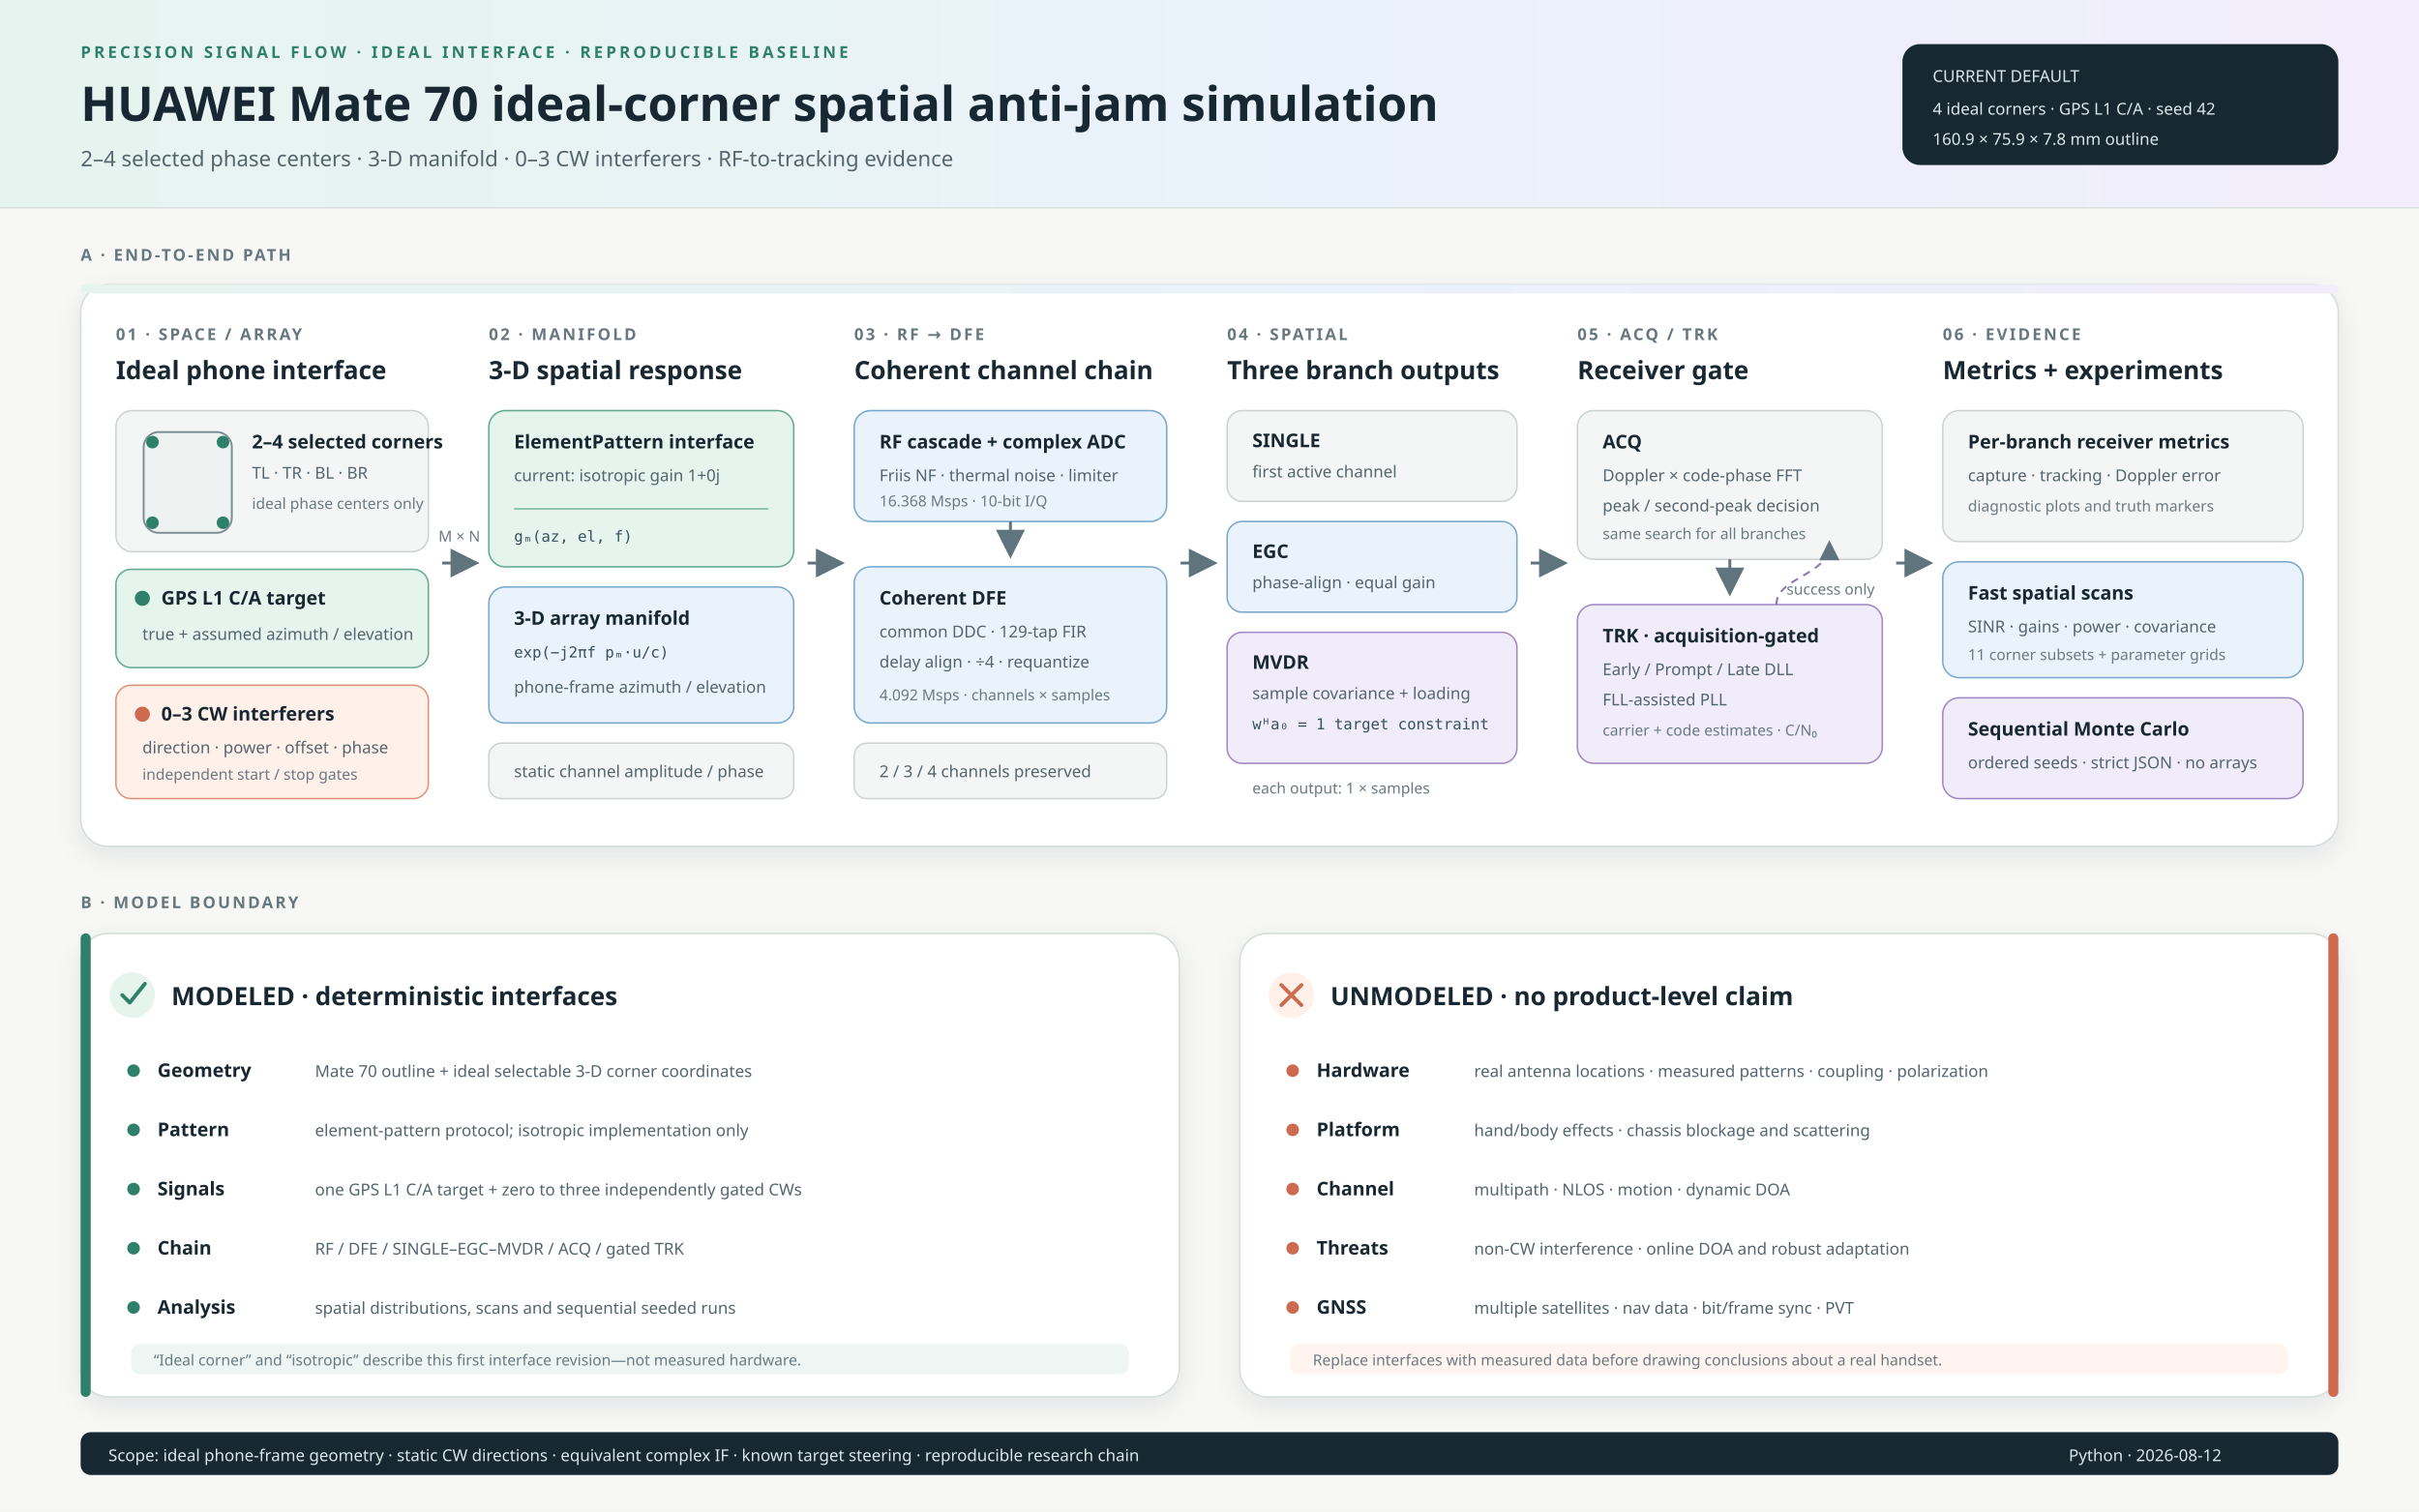
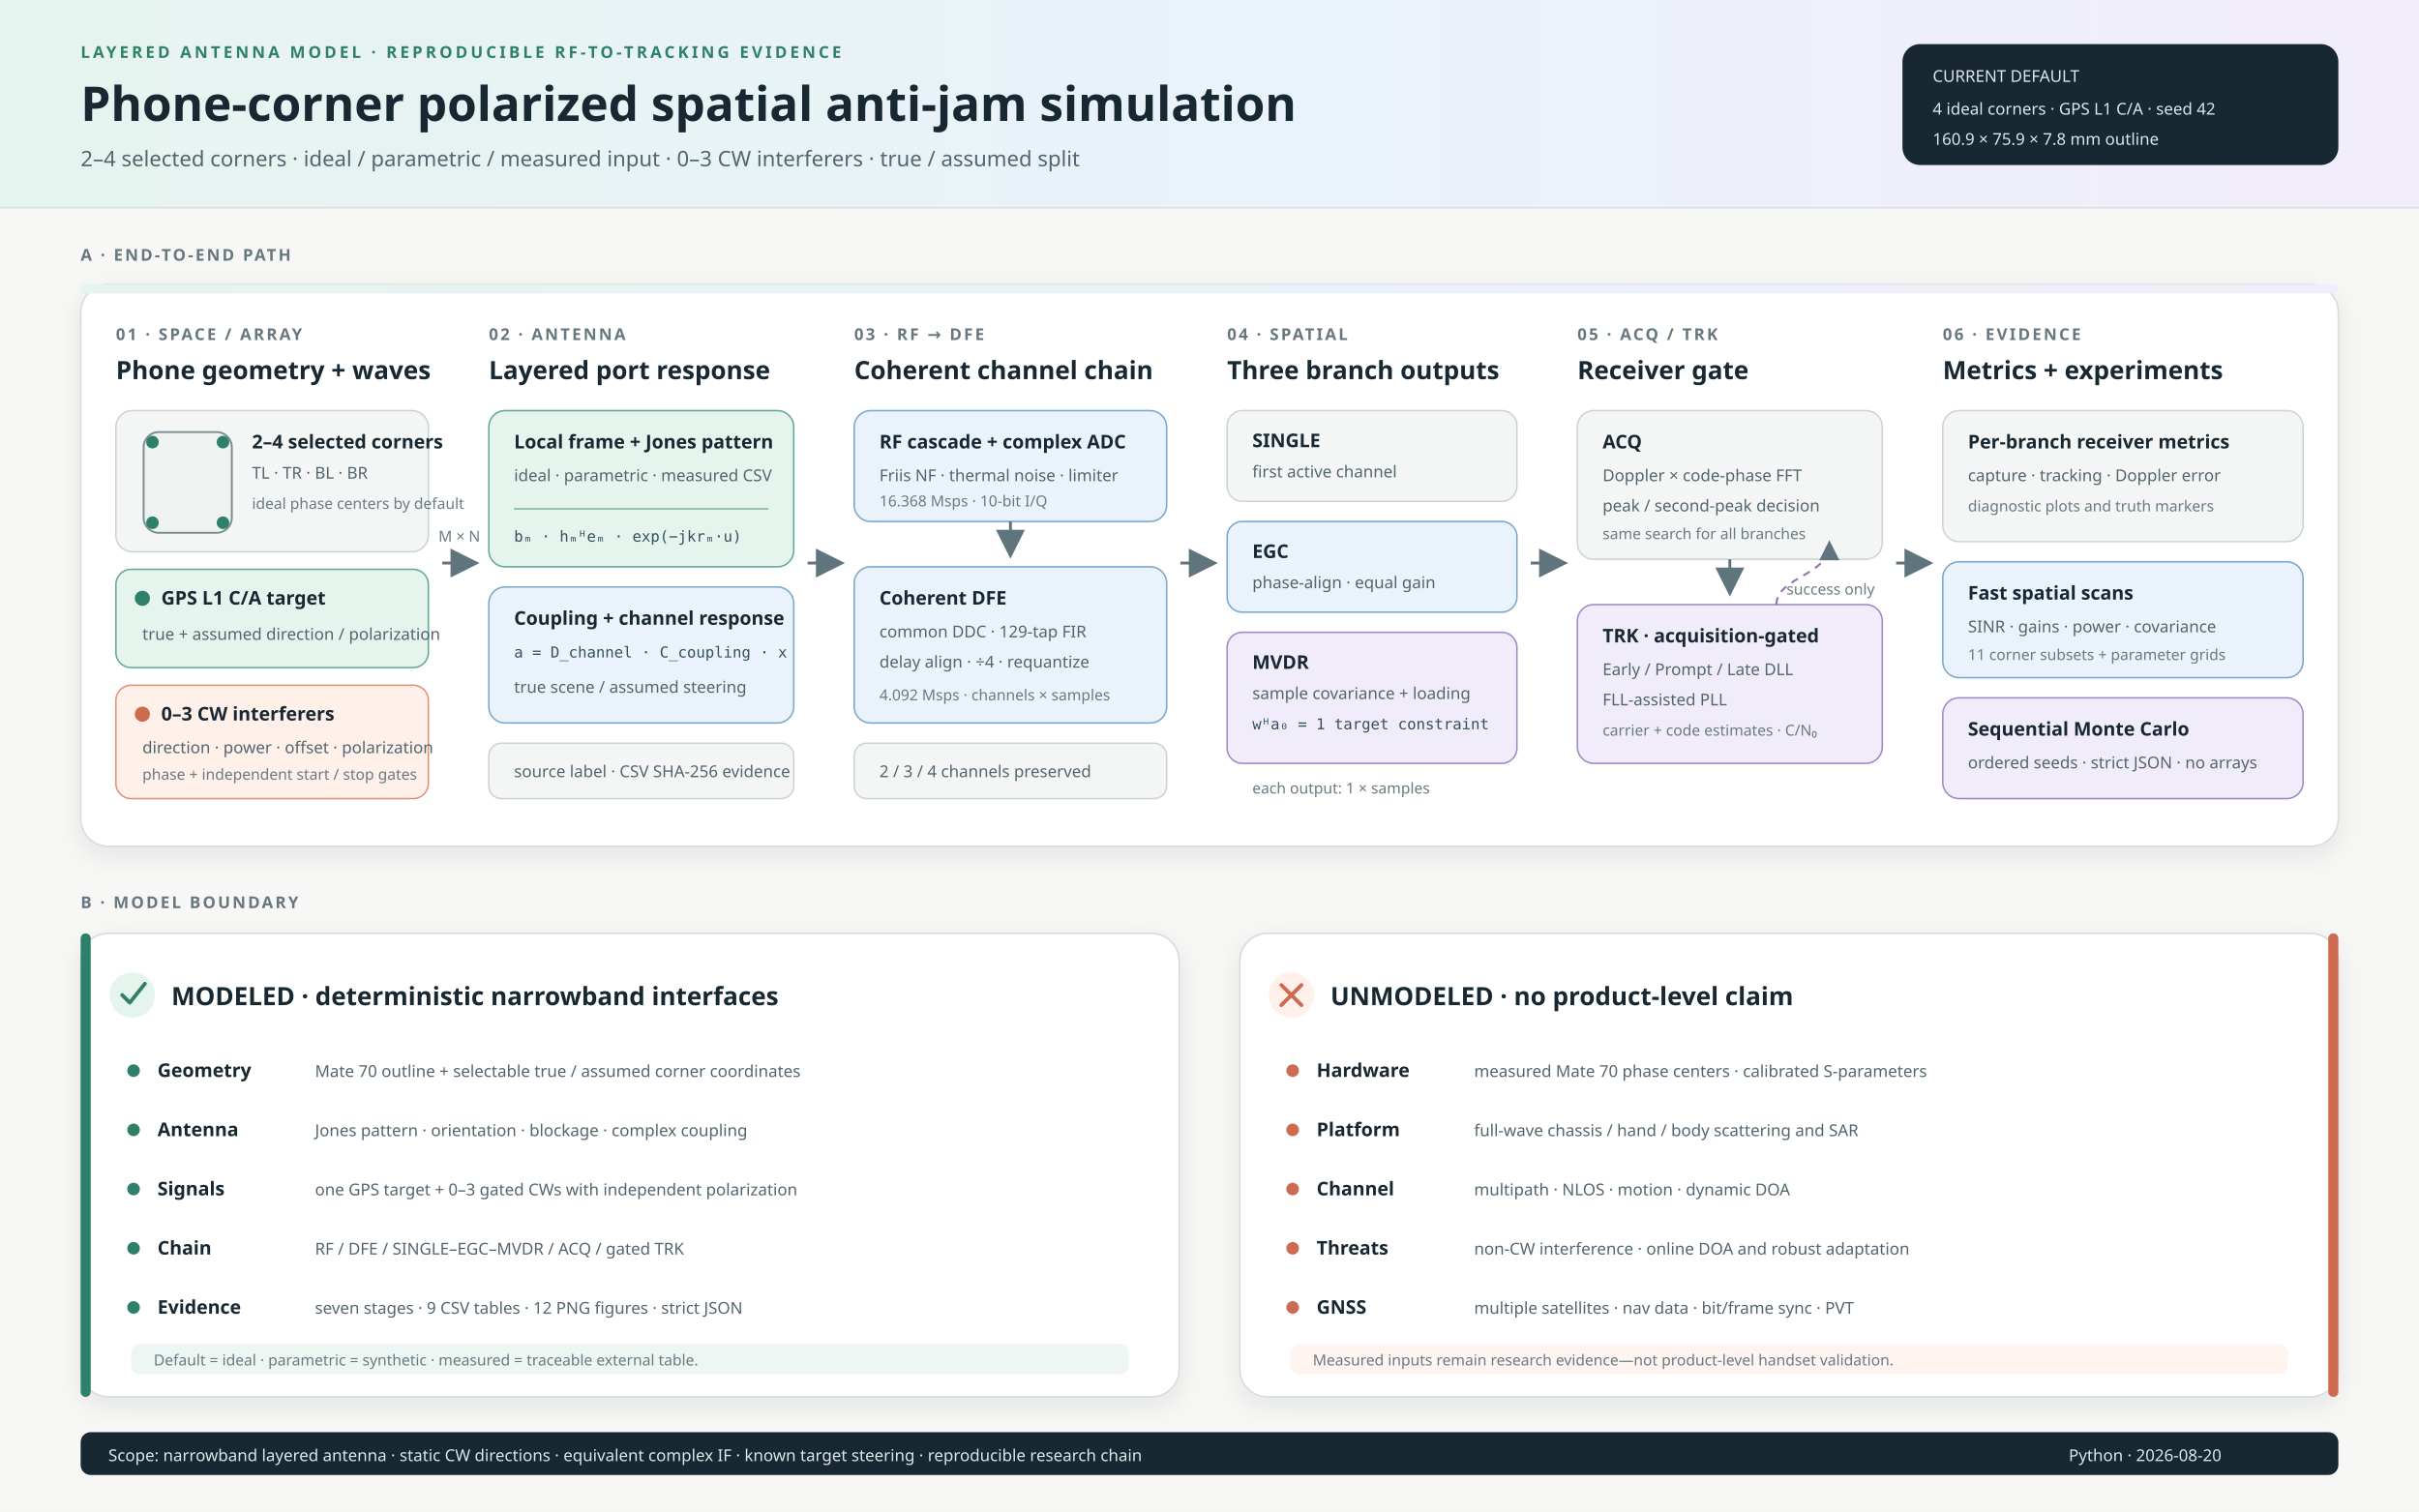
<svg xmlns="http://www.w3.org/2000/svg" width="1920" height="1200" viewBox="0 0 1920 1200" role="img" aria-labelledby="title desc">
  <defs>
    <linearGradient id="header" x1="0" y1="0" x2="1" y2="0">
      <stop offset="0" stop-color="#E6F4EF" />
      <stop offset="0.55" stop-color="#EAF2FB" />
      <stop offset="1" stop-color="#F2EDFA" />
    </linearGradient>
    <filter id="shadow" x="-10%" y="-15%" width="120%" height="140%">
      <feDropShadow dx="0" dy="7" stdDeviation="10" flood-color="#172832" flood-opacity="0.08" />
    </filter>
    <marker id="arrow" markerWidth="10" markerHeight="10" refX="8" refY="5" orient="auto" markerUnits="strokeWidth">
      <path d="M0,0 L10,5 L0,10 Z" fill="#60747E" />
    </marker>
    <style>
      .h1{font:600 38px "Segoe UI","Microsoft YaHei",sans-serif;fill:#172832}.lead{font:400 17px "Segoe UI","Microsoft YaHei",sans-serif;fill:#53666F}
      .eyebrow{font:700 13px "Segoe UI",sans-serif;letter-spacing:2.4px;fill:#2F806A}.phase{font:700 13px "Segoe UI",sans-serif;letter-spacing:1.7px;fill:#66777F}
      .stage{font:600 20px "Segoe UI","Microsoft YaHei",sans-serif;fill:#172832}.node{font:600 15px "Segoe UI","Microsoft YaHei",sans-serif;fill:#172832}
      .copy{font:400 13px "Segoe UI","Microsoft YaHei",sans-serif;fill:#52656E}.small{font:500 12px "Segoe UI","Microsoft YaHei",sans-serif;fill:#687A82}
      .mono{font:500 12px "Cascadia Mono",Consolas,monospace;fill:#35505D}.white{font:500 13px "Segoe UI","Microsoft YaHei",sans-serif;fill:#DCE7E9}
      .card{fill:#FFF;stroke:#D7DFDC;stroke-width:1.4}.neutral{fill:#F4F6F5;stroke:#CBD4D0;stroke-width:1.2}.target{fill:#E6F4EE;stroke:#64AA91;stroke-width:1.2}
      .jam{fill:#FFF0EA;stroke:#DE927A;stroke-width:1.2}.digital{fill:#EAF2FB;stroke:#78A8CE;stroke-width:1.2}.estimate{fill:#F1ECFA;stroke:#A188C5;stroke-width:1.2}
      .flow{fill:none;stroke:#60747E;stroke-width:2.3;marker-end:url(#arrow)}.control{fill:none;stroke:#8F75B4;stroke-width:1.6;stroke-dasharray:6 5;marker-end:url(#arrow)}
      .tick{fill:#2F806A}.cross{fill:#CD6B51}
    </style>
  </defs>
  <rect width="1920" height="1200" fill="#F7F8F5" />
  <rect width="1920" height="165" fill="url(#header)" />
  <path d="M0 165H1920" stroke="#D5DEDA" />
-   <text x="64" y="46" class="eyebrow">PRECISION SIGNAL FLOW · IDEAL INTERFACE · REPRODUCIBLE BASELINE</text>
-   <text x="64" y="96" class="h1">HUAWEI Mate 70 ideal-corner spatial anti-jam simulation</text>
-   <text x="64" y="132" class="lead">2–4 selected phase centers · 3-D manifold · 0–3 CW interferers · RF-to-tracking evidence</text>
+   <text x="64" y="46" class="eyebrow">LAYERED ANTENNA MODEL · REPRODUCIBLE RF-TO-TRACKING EVIDENCE</text>
+   <text x="64" y="96" class="h1">Phone-corner polarized spatial anti-jam simulation</text>
+   <text x="64" y="132" class="lead">2–4 selected corners · ideal / parametric / measured input · 0–3 CW interferers · true / assumed split</text>
  <rect x="1510" y="35" width="346" height="96" rx="14" fill="#172832" />
  <text x="1534" y="65" class="white">CURRENT DEFAULT</text>
  <text x="1534" y="91" class="white">4 ideal corners · GPS L1 C/A · seed 42</text>
  <text x="1534" y="115" class="white">160.9 × 75.9 × 7.8 mm outline</text>
  <text x="64" y="207" class="phase">A · END-TO-END PATH</text>
  <rect x="64" y="226" width="1792" height="446" rx="22" class="card" filter="url(#shadow)" />
  <rect x="64" y="226" width="1792" height="7" rx="4" fill="url(#header)" />
  <text x="92" y="270" class="phase">01 · SPACE / ARRAY</text>
-   <text x="92" y="301" class="stage">Ideal phone interface</text>
+   <text x="92" y="301" class="stage">Phone geometry + waves</text>
  <rect x="92" y="326" width="248" height="112" rx="13" class="neutral" />
  <rect x="114" y="343" width="70" height="80" rx="12" fill="#EEF2F0" stroke="#7B8D93" stroke-width="1.5" />
  <circle cx="121" cy="351" r="5" fill="#2F806A" />
  <circle cx="177" cy="351" r="5" fill="#2F806A" />
  <circle cx="121" cy="415" r="5" fill="#2F806A" />
  <circle cx="177" cy="415" r="5" fill="#2F806A" />
  <text x="200" y="356" class="node">2–4 selected corners</text>
  <text x="200" y="380" class="copy">TL · TR · BL · BR</text>
-   <text x="200" y="404" class="small">ideal phase centers only</text>
+   <text x="200" y="404" class="small">ideal phase centers by default</text>
  <rect x="92" y="452" width="248" height="78" rx="12" class="target" />
  <circle cx="113" cy="475" r="6" fill="#2F806A" />
  <text x="128" y="480" class="node">GPS L1 C/A target</text>
-   <text x="113" y="508" class="copy">true + assumed azimuth / elevation</text>
+   <text x="113" y="508" class="copy">true + assumed direction / polarization</text>
  <rect x="92" y="544" width="248" height="90" rx="12" class="jam" />
  <circle cx="113" cy="567" r="6" fill="#CD6B51" />
  <text x="128" y="572" class="node">0–3 CW interferers</text>
-   <text x="113" y="598" class="copy">direction · power · offset · phase</text>
-   <text x="113" y="619" class="small">independent start / stop gates</text>
+   <text x="113" y="598" class="copy">direction · power · offset · polarization</text>
+   <text x="113" y="619" class="small">phase + independent start / stop gates</text>
  <path d="M351 447H376" class="flow" />
  <text x="348" y="430" class="small">M × N</text>
-   <text x="388" y="270" class="phase">02 · MANIFOLD</text>
-   <text x="388" y="301" class="stage">3-D spatial response</text>
+   <text x="388" y="270" class="phase">02 · ANTENNA</text>
+   <text x="388" y="301" class="stage">Layered port response</text>
  <rect x="388" y="326" width="242" height="124" rx="13" class="target" />
-   <text x="408" y="356" class="node">ElementPattern interface</text>
-   <text x="408" y="382" class="copy">current: isotropic gain 1+0j</text>
+   <text x="408" y="356" class="node">Local frame + Jones pattern</text>
+   <text x="408" y="382" class="copy">ideal · parametric · measured CSV</text>
  <path d="M408 404H610" stroke="#64AA91" />
-   <text x="408" y="430" class="mono">gₘ(az, el, f)</text>
+   <text x="408" y="430" class="mono">bₘ · hₘᴴeₘ · exp(−jkrₘ·u)</text>
  <rect x="388" y="466" width="242" height="108" rx="13" class="digital" />
-   <text x="408" y="496" class="node">3-D array manifold</text>
-   <text x="408" y="522" class="mono">exp(−j2πf pₘ·u/c)</text>
-   <text x="408" y="550" class="copy">phone-frame azimuth / elevation</text>
+   <text x="408" y="496" class="node">Coupling + channel response</text>
+   <text x="408" y="522" class="mono">a = D_channel · C_coupling · x</text>
+   <text x="408" y="550" class="copy">true scene / assumed steering</text>
  <rect x="388" y="590" width="242" height="44" rx="10" class="neutral" />
-   <text x="408" y="617" class="copy">static channel amplitude / phase</text>
+   <text x="408" y="617" class="copy">source label · CSV SHA-256 evidence</text>
  <path d="M641 447H666" class="flow" />
  <text x="678" y="270" class="phase">03 · RF → DFE</text>
  <text x="678" y="301" class="stage">Coherent channel chain</text>
  <rect x="678" y="326" width="248" height="88" rx="13" class="digital" />
  <text x="698" y="356" class="node">RF cascade + complex ADC</text>
  <text x="698" y="382" class="copy">Friis NF · thermal noise · limiter</text>
  <text x="698" y="402" class="small">16.368 Msps · 10-bit I/Q</text>
  <path d="M802 414V439" class="flow" />
  <rect x="678" y="450" width="248" height="124" rx="13" class="digital" />
  <text x="698" y="480" class="node">Coherent DFE</text>
  <text x="698" y="506" class="copy">common DDC · 129-tap FIR</text>
  <text x="698" y="530" class="copy">delay align · ÷4 · requantize</text>
  <text x="698" y="556" class="small">4.092 Msps · channels × samples</text>
  <rect x="678" y="590" width="248" height="44" rx="10" class="neutral" />
  <text x="698" y="617" class="copy">2 / 3 / 4 channels preserved</text>
  <path d="M937 447H962" class="flow" />
  <text x="974" y="270" class="phase">04 · SPATIAL</text>
  <text x="974" y="301" class="stage">Three branch outputs</text>
  <rect x="974" y="326" width="230" height="72" rx="12" class="neutral" />
  <text x="994" y="355" class="node">SINGLE</text>
  <text x="994" y="379" class="copy">first active channel</text>
  <rect x="974" y="414" width="230" height="72" rx="12" class="digital" />
  <text x="994" y="443" class="node">EGC</text>
  <text x="994" y="467" class="copy">phase-align · equal gain</text>
  <rect x="974" y="502" width="230" height="104" rx="12" class="estimate" />
  <text x="994" y="531" class="node">MVDR</text>
  <text x="994" y="555" class="copy">sample covariance + loading</text>
  <text x="994" y="579" class="mono">wᴴa₀ = 1 target constraint</text>
  <text x="994" y="630" class="small">each output: 1 × samples</text>
  <path d="M1215 447H1240" class="flow" />
  <text x="1252" y="270" class="phase">05 · ACQ / TRK</text>
  <text x="1252" y="301" class="stage">Receiver gate</text>
  <rect x="1252" y="326" width="242" height="118" rx="13" class="neutral" />
  <text x="1272" y="356" class="node">ACQ</text>
  <text x="1272" y="382" class="copy">Doppler × code-phase FFT</text>
  <text x="1272" y="406" class="copy">peak / second-peak decision</text>
  <text x="1272" y="428" class="small">same search for all branches</text>
  <path d="M1373 444V469" class="flow" />
  <rect x="1252" y="480" width="242" height="126" rx="13" class="estimate" />
  <text x="1272" y="510" class="node">TRK · acquisition-gated</text>
  <text x="1272" y="536" class="copy">Early / Prompt / Late DLL</text>
  <text x="1272" y="560" class="copy">FLL-assisted PLL</text>
  <text x="1272" y="584" class="small">carrier + code estimates · C/N₀</text>
  <path d="M1505 447H1530" class="flow" />
  <text x="1542" y="270" class="phase">06 · EVIDENCE</text>
  <text x="1542" y="301" class="stage">Metrics + experiments</text>
  <rect x="1542" y="326" width="286" height="104" rx="13" class="neutral" />
  <text x="1562" y="356" class="node">Per-branch receiver metrics</text>
  <text x="1562" y="382" class="copy">capture · tracking · Doppler error</text>
  <text x="1562" y="406" class="small">diagnostic plots and truth markers</text>
  <rect x="1542" y="446" width="286" height="92" rx="13" class="digital" />
  <text x="1562" y="476" class="node">Fast spatial scans</text>
  <text x="1562" y="502" class="copy">SINR · gains · power · covariance</text>
  <text x="1562" y="524" class="small">11 corner subsets + parameter grids</text>
  <rect x="1542" y="554" width="286" height="80" rx="13" class="estimate" />
  <text x="1562" y="584" class="node">Sequential Monte Carlo</text>
  <text x="1562" y="610" class="copy">ordered seeds · strict JSON · no arrays</text>
  <path d="M1410 480C1410 458 1452 457 1452 432" class="control" />
  <text x="1418" y="472" class="small">success only</text>
  <text x="64" y="721" class="phase">B · MODEL BOUNDARY</text>
  <rect x="64" y="741" width="872" height="368" rx="22" class="card" filter="url(#shadow)" />
  <rect x="64" y="741" width="8" height="368" rx="4" fill="#2F806A" />
  <circle cx="105" cy="790" r="18" fill="#E6F4EE" />
  <path d="M97 790l6 6 12-15" fill="none" stroke="#2F806A" stroke-width="3" stroke-linecap="round" stroke-linejoin="round" />
-   <text x="136" y="798" class="stage">MODELED · deterministic interfaces</text>
+   <text x="136" y="798" class="stage">MODELED · deterministic narrowband interfaces</text>
  <circle cx="106" cy="850" r="5" class="tick" />
  <text x="125" y="855" class="node">Geometry</text>
-   <text x="250" y="855" class="copy">Mate 70 outline + ideal selectable 3-D corner coordinates</text>
+   <text x="250" y="855" class="copy">Mate 70 outline + selectable true / assumed corner coordinates</text>
  <circle cx="106" cy="897" r="5" class="tick" />
-   <text x="125" y="902" class="node">Pattern</text>
-   <text x="250" y="902" class="copy">element-pattern protocol; isotropic implementation only</text>
+   <text x="125" y="902" class="node">Antenna</text>
+   <text x="250" y="902" class="copy">Jones pattern · orientation · blockage · complex coupling</text>
  <circle cx="106" cy="944" r="5" class="tick" />
  <text x="125" y="949" class="node">Signals</text>
-   <text x="250" y="949" class="copy">one GPS L1 C/A target + zero to three independently gated CWs</text>
+   <text x="250" y="949" class="copy">one GPS target + 0–3 gated CWs with independent polarization</text>
  <circle cx="106" cy="991" r="5" class="tick" />
  <text x="125" y="996" class="node">Chain</text>
  <text x="250" y="996" class="copy">RF / DFE / SINGLE–EGC–MVDR / ACQ / gated TRK</text>
  <circle cx="106" cy="1038" r="5" class="tick" />
-   <text x="125" y="1043" class="node">Analysis</text>
-   <text x="250" y="1043" class="copy">spatial distributions, scans and sequential seeded runs</text>
+   <text x="125" y="1043" class="node">Evidence</text>
+   <text x="250" y="1043" class="copy">seven stages · 9 CSV tables · 12 PNG figures · strict JSON</text>
  <rect x="104" y="1067" width="792" height="24" rx="7" fill="#EDF6F2" />
-   <text x="122" y="1084" class="small">“Ideal corner” and “isotropic” describe this first interface revision—not measured hardware.</text>
+   <text x="122" y="1084" class="small">Default = ideal · parametric = synthetic · measured = traceable external table.</text>
  <rect x="984" y="741" width="872" height="368" rx="22" class="card" filter="url(#shadow)" />
  <rect x="1848" y="741" width="8" height="368" rx="4" fill="#CD6B51" />
  <circle cx="1025" cy="790" r="18" fill="#FFF0EA" />
  <path d="M1017 782l16 16m0-16l-16 16" fill="none" stroke="#CD6B51" stroke-width="3" stroke-linecap="round" />
  <text x="1056" y="798" class="stage">UNMODELED · no product-level claim</text>
  <circle cx="1026" cy="850" r="5" class="cross" />
  <text x="1045" y="855" class="node">Hardware</text>
-   <text x="1170" y="855" class="copy">real antenna locations · measured patterns · coupling · polarization</text>
+   <text x="1170" y="855" class="copy">measured Mate 70 phase centers · calibrated S-parameters</text>
  <circle cx="1026" cy="897" r="5" class="cross" />
  <text x="1045" y="902" class="node">Platform</text>
-   <text x="1170" y="902" class="copy">hand/body effects · chassis blockage and scattering</text>
+   <text x="1170" y="902" class="copy">full-wave chassis / hand / body scattering and SAR</text>
  <circle cx="1026" cy="944" r="5" class="cross" />
  <text x="1045" y="949" class="node">Channel</text>
  <text x="1170" y="949" class="copy">multipath · NLOS · motion · dynamic DOA</text>
  <circle cx="1026" cy="991" r="5" class="cross" />
  <text x="1045" y="996" class="node">Threats</text>
  <text x="1170" y="996" class="copy">non-CW interference · online DOA and robust adaptation</text>
  <circle cx="1026" cy="1038" r="5" class="cross" />
  <text x="1045" y="1043" class="node">GNSS</text>
  <text x="1170" y="1043" class="copy">multiple satellites · nav data · bit/frame sync · PVT</text>
  <rect x="1024" y="1067" width="792" height="24" rx="7" fill="#FFF4EF" />
-   <text x="1042" y="1084" class="small">Replace interfaces with measured data before drawing conclusions about a real handset.</text>
+   <text x="1042" y="1084" class="small">Measured inputs remain research evidence—not product-level handset validation.</text>
  <rect x="64" y="1137" width="1792" height="34" rx="8" fill="#172832" />
-   <text x="86" y="1160" class="white">Scope: ideal phone-frame geometry · static CW directions · equivalent complex IF · known target steering · reproducible research chain</text>
-   <text x="1642" y="1160" class="white">Python · 2026-08-12</text>
+   <text x="86" y="1160" class="white">Scope: narrowband layered antenna · static CW directions · equivalent complex IF · known target steering · reproducible research chain</text>
+   <text x="1642" y="1160" class="white">Python · 2026-08-20</text>
</svg>
